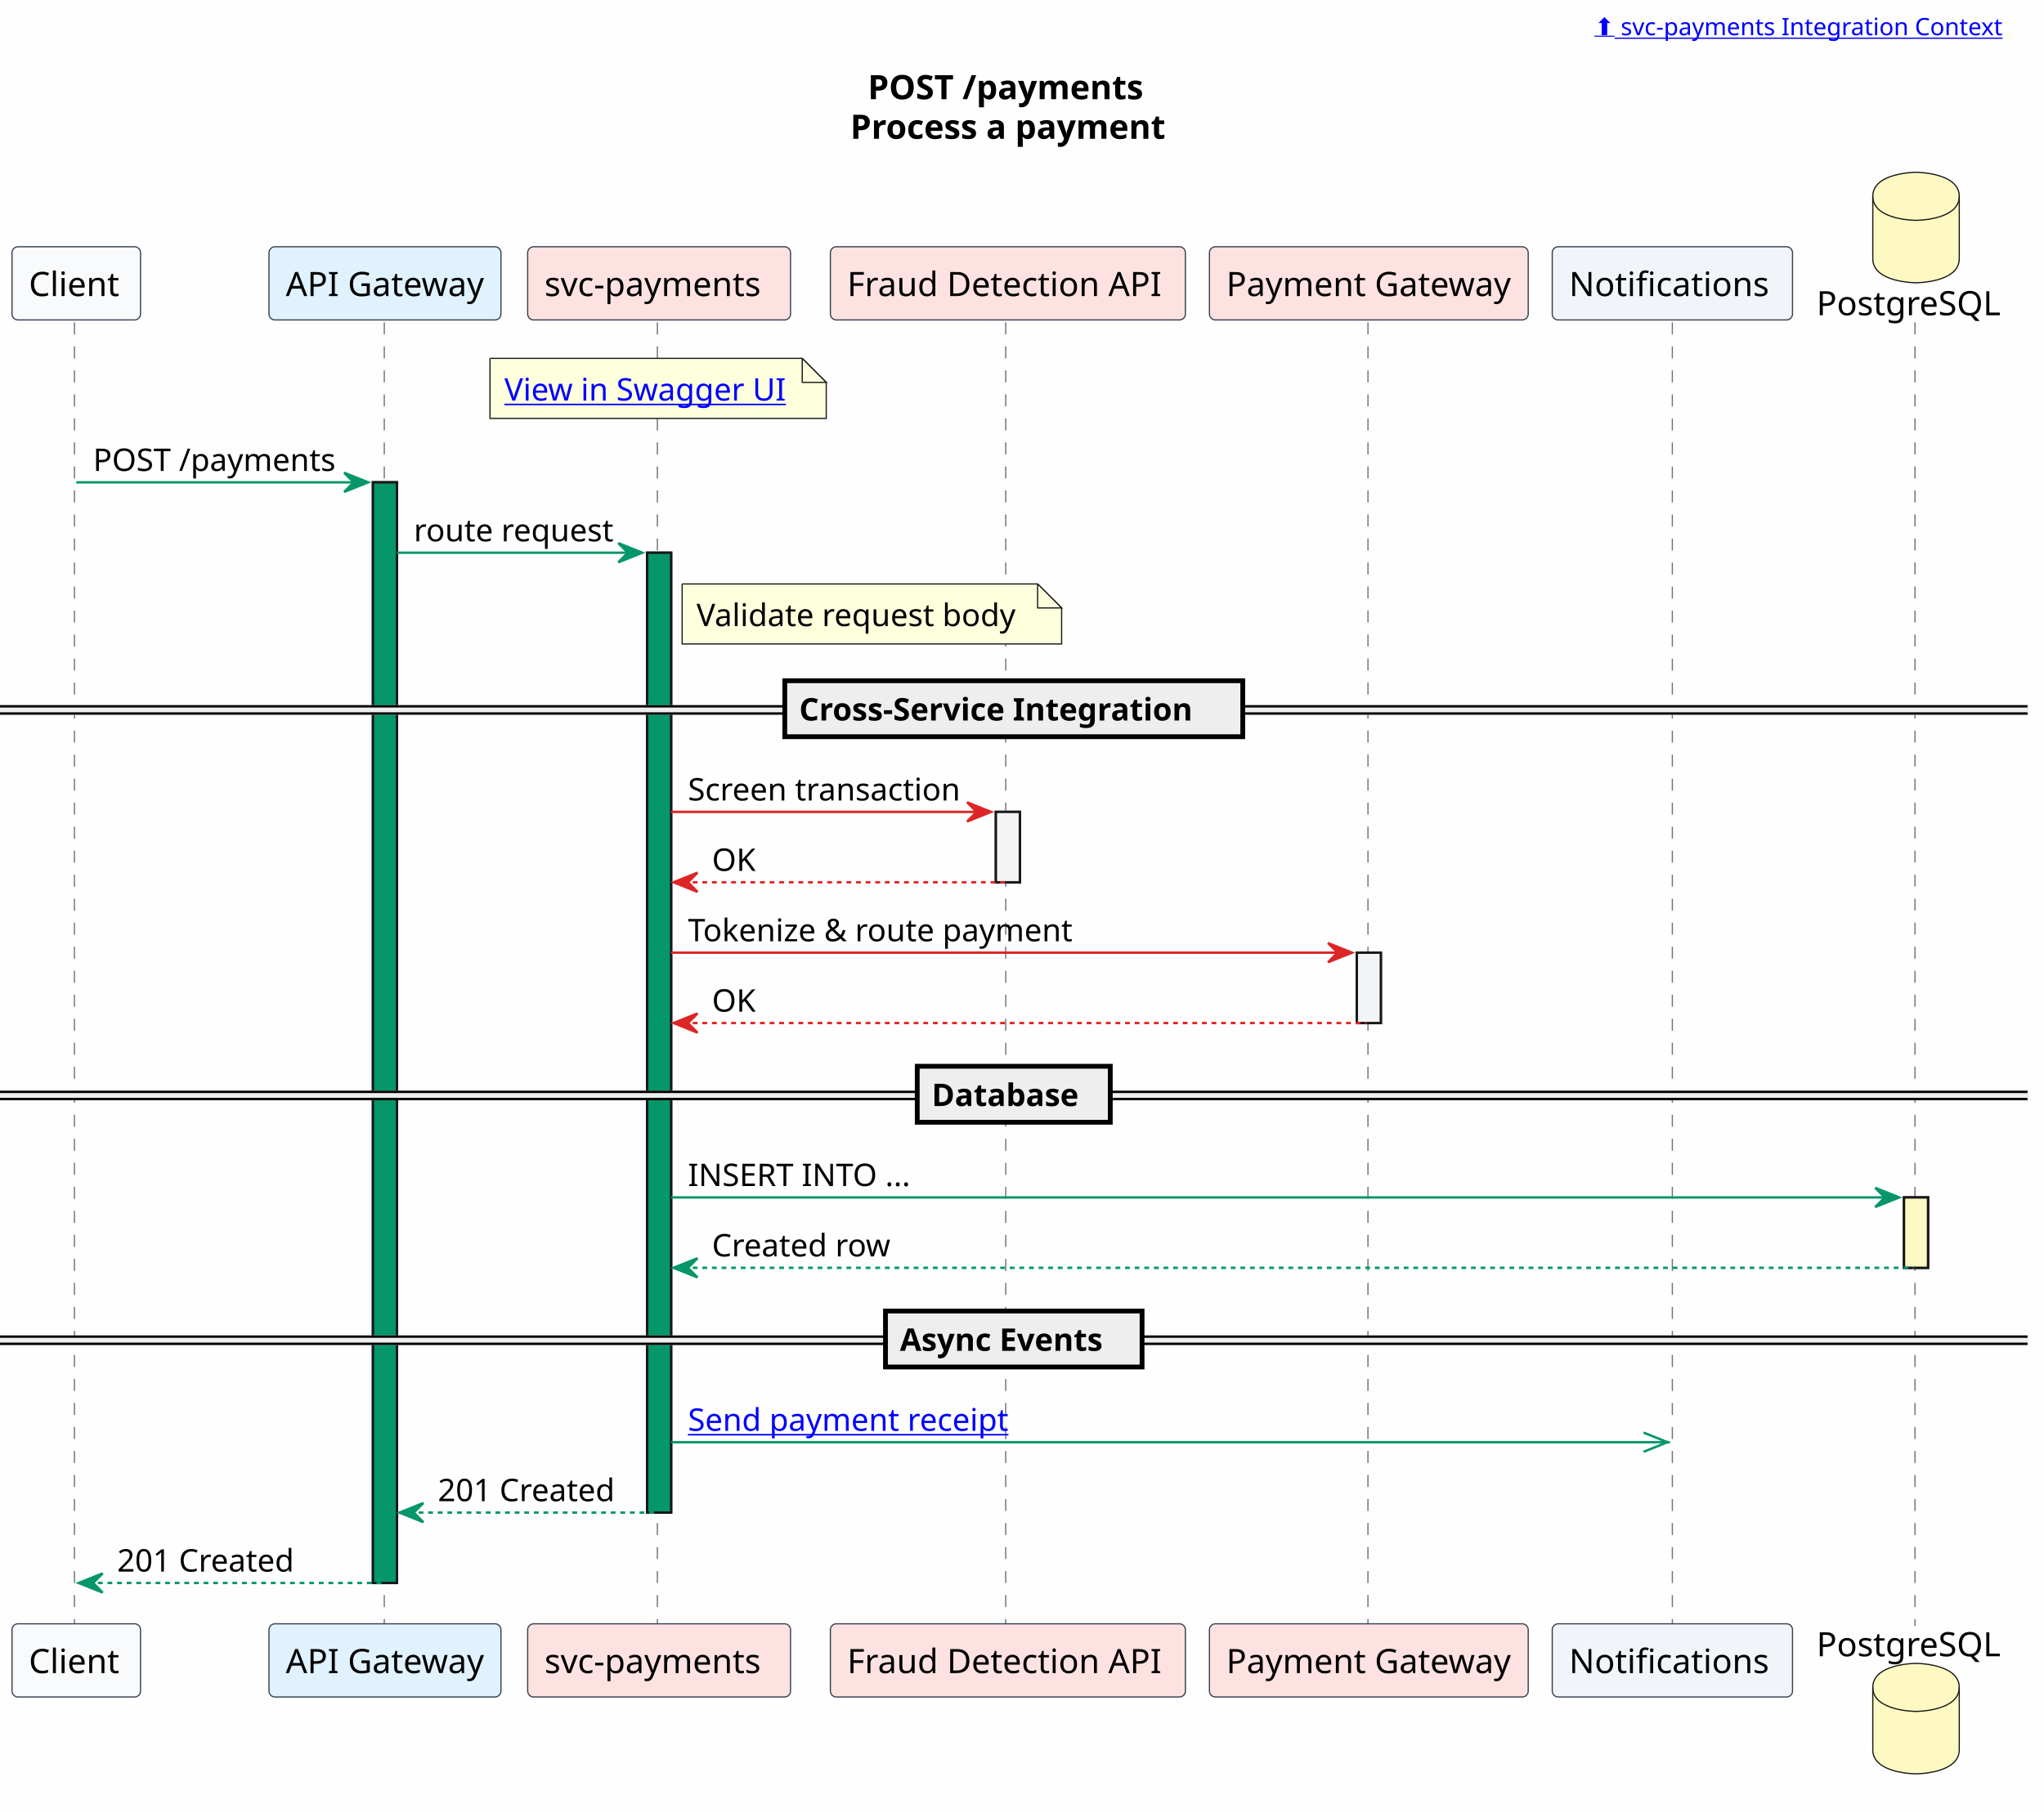
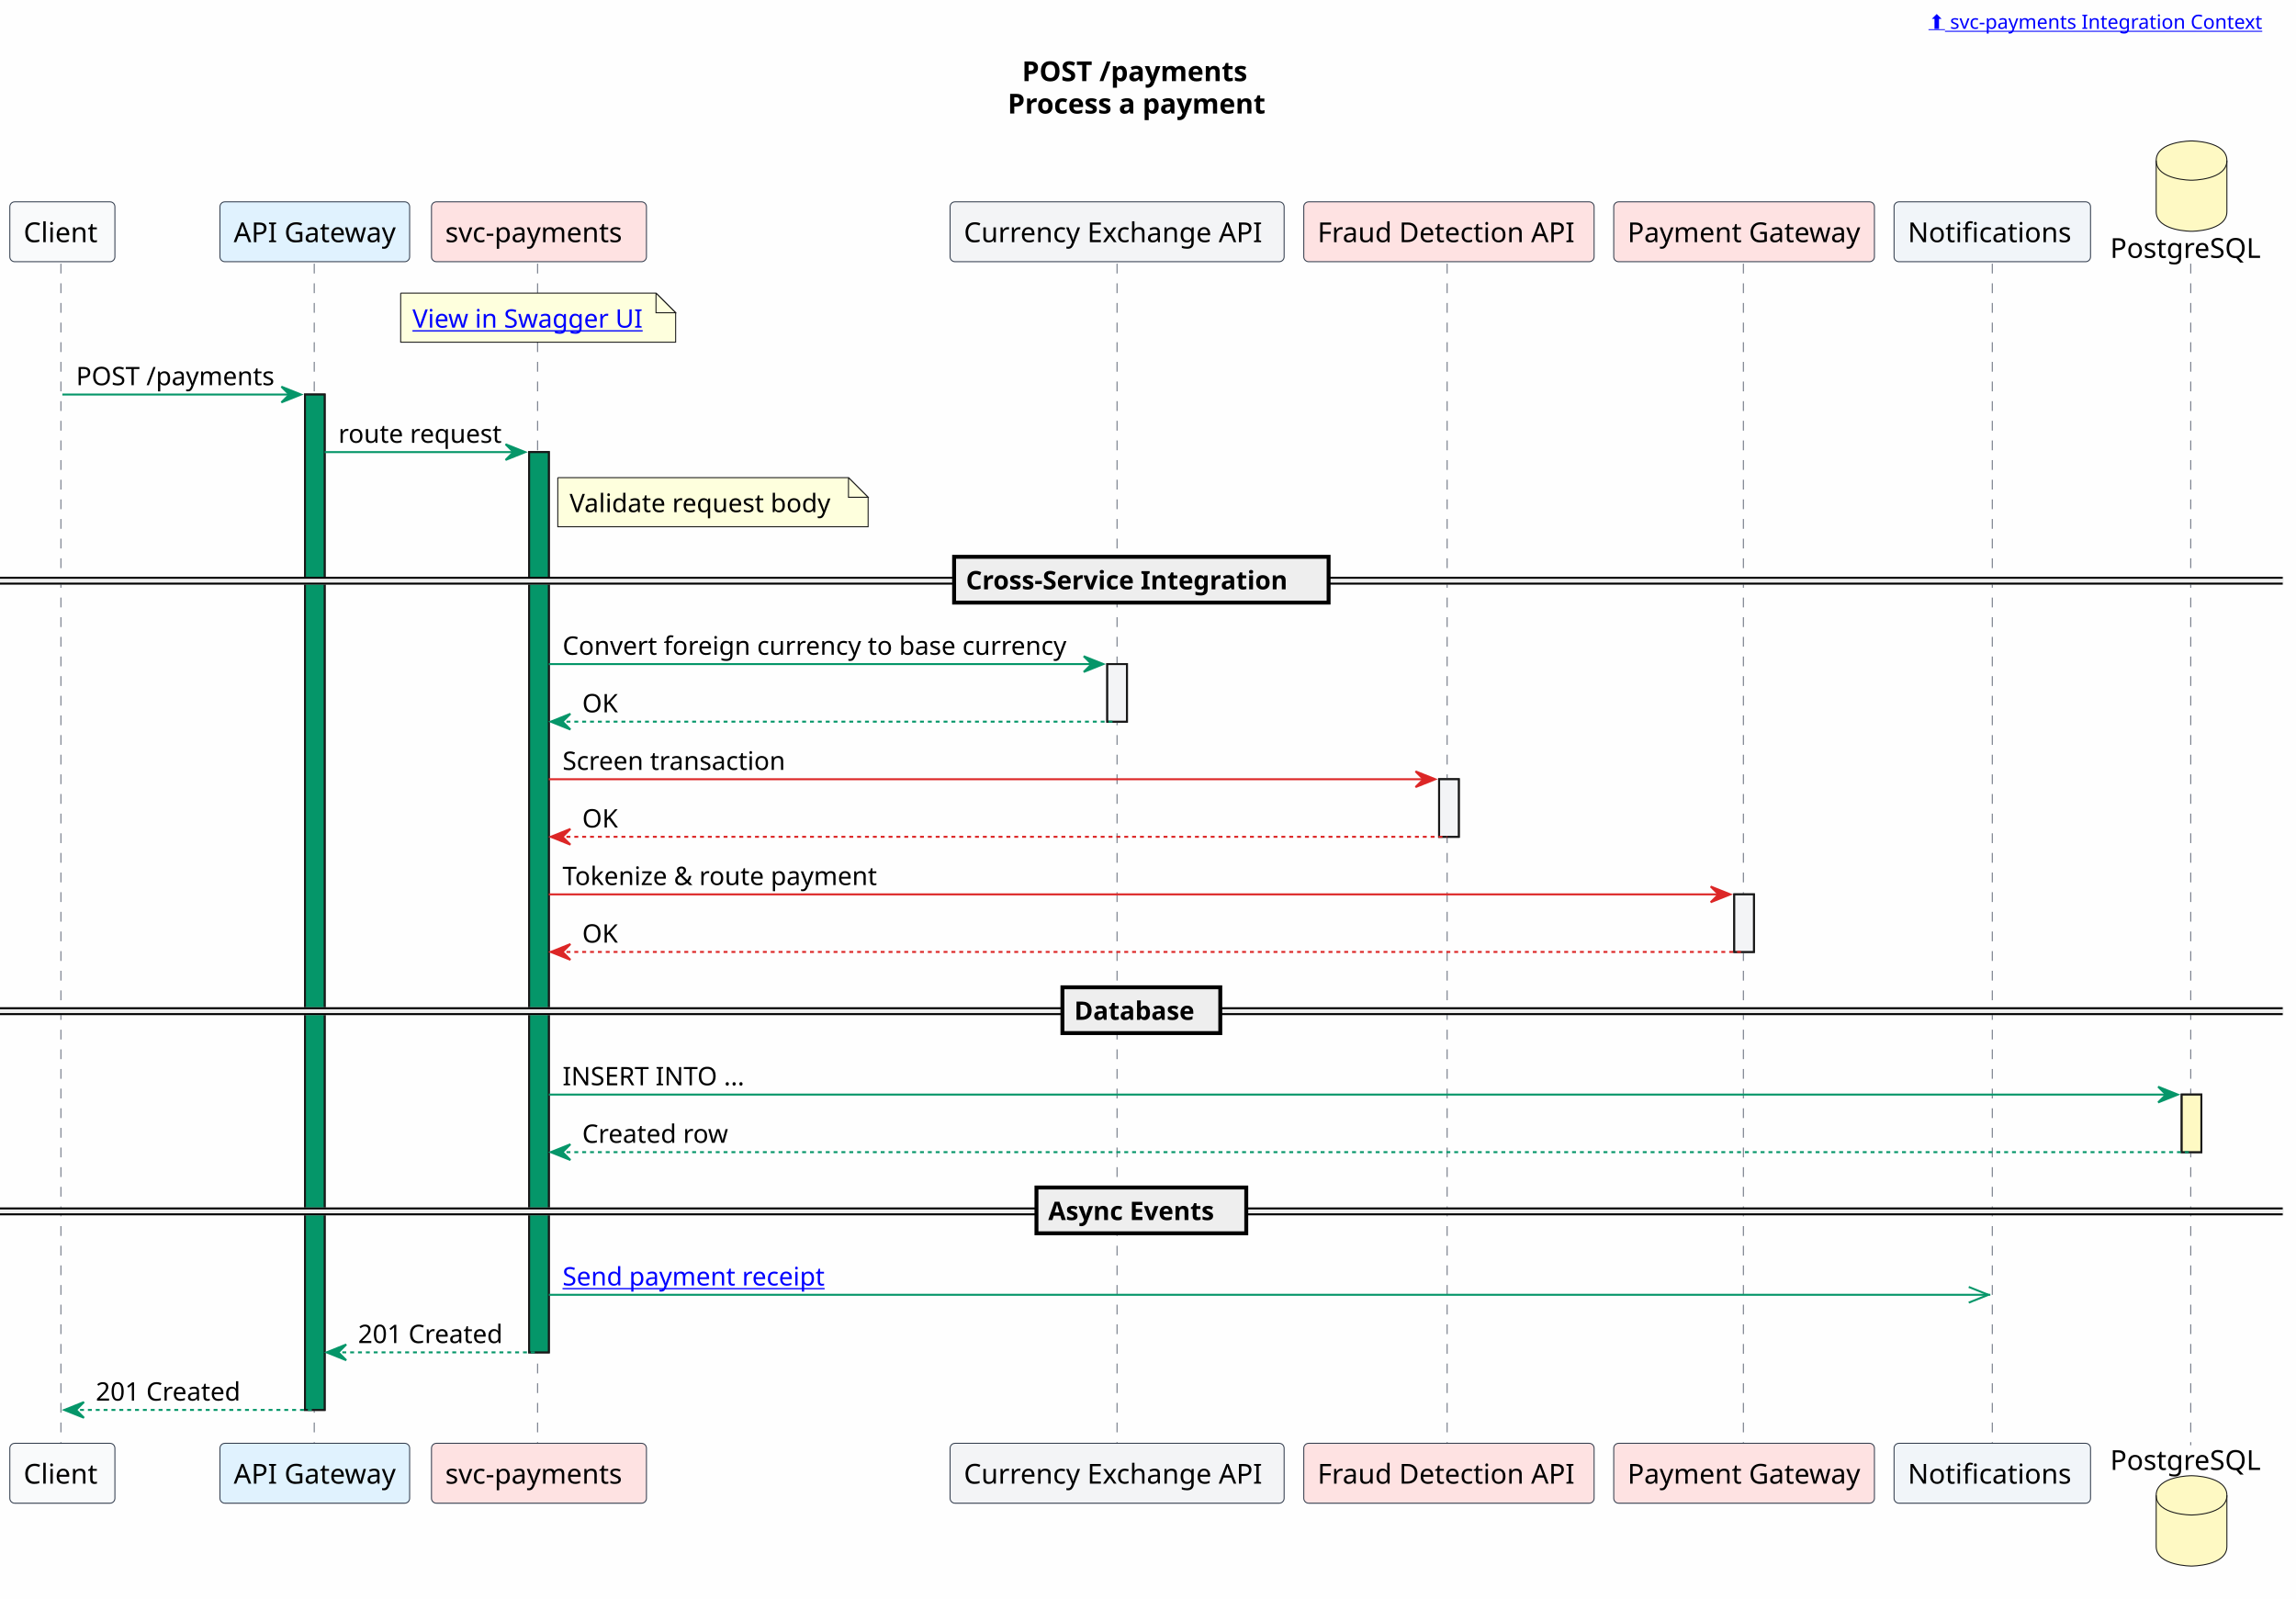
- <svg xmlns="http://www.w3.org/2000/svg" xmlns:xlink="http://www.w3.org/1999/xlink" contentStyleType="text/css" data-diagram-type="SEQUENCE" height="755px" preserveAspectRatio="none" style="width:851px;height:755px;background:#FEFEFE;" version="1.1" viewBox="0 0 851 755" width="851px" zoomAndPan="magnify">
+ <svg xmlns="http://www.w3.org/2000/svg" xmlns:xlink="http://www.w3.org/1999/xlink" contentStyleType="text/css" data-diagram-type="SEQUENCE" height="814px" preserveAspectRatio="none" style="width:1169px;height:814px;background:#FEFEFE;" version="1.1" viewBox="0 0 1169 814" width="1169px" zoomAndPan="magnify">
  <defs />
  <g>
-     <rect fill="#FEFEFE" height="755" style="stroke:none;stroke-width:1;" width="851" x="0" y="0" />
-     <text fill="#000000" font-family="'Segoe UI'" font-size="14" font-weight="bold" lengthAdjust="spacing" textLength="120.531" x="361.306" y="41.312">POST /payments</text>
-     <text fill="#000000" font-family="'Segoe UI'" font-size="14" font-weight="bold" lengthAdjust="spacing" textLength="135.153" x="353.995" y="57.801">Process a payment</text>
-     <g>
-       <rect fill="#059669" height="458.348" style="stroke:#181818;stroke-width:1;" width="10" x="155.279" y="200.863" />
-     </g>
-     <g>
-       <rect fill="#059669" height="399.727" style="stroke:#181818;stroke-width:1;" width="10" x="269.414" y="230.174" />
-     </g>
-     <g>
-       <rect fill="#F3F4F6" height="29.311" style="stroke:#181818;stroke-width:1;" width="10" x="414.627" y="338.106" />
-     </g>
-     <g>
-       <rect fill="#F3F4F6" height="29.311" style="stroke:#181818;stroke-width:1;" width="10" x="564.9" y="396.727" />
-     </g>
-     <g>
-       <rect fill="#FEF9C3" height="29.311" style="stroke:#181818;stroke-width:1;" width="10" x="792.719" y="498.658" />
+     <rect fill="#FEFEFE" height="814" style="stroke:none;stroke-width:1;" width="1169" x="0" y="0" />
+     <text fill="#000000" font-family="'Segoe UI'" font-size="14" font-weight="bold" lengthAdjust="spacing" textLength="120.531" x="520.353" y="41.312">POST /payments</text>
+     <text fill="#000000" font-family="'Segoe UI'" font-size="14" font-weight="bold" lengthAdjust="spacing" textLength="135.153" x="513.042" y="57.801">Process a payment</text>
+     <g>
+       <rect fill="#059669" height="516.969" style="stroke:#181818;stroke-width:1;" width="10" x="155.279" y="200.863" />
+     </g>
+     <g>
+       <rect fill="#059669" height="458.348" style="stroke:#181818;stroke-width:1;" width="10" x="269.414" y="230.174" />
+     </g>
+     <g>
+       <rect fill="#F3F4F6" height="29.311" style="stroke:#181818;stroke-width:1;" width="10" x="563.771" y="338.106" />
+     </g>
+     <g>
+       <rect fill="#F3F4F6" height="29.311" style="stroke:#181818;stroke-width:1;" width="10" x="732.721" y="396.727" />
+     </g>
+     <g>
+       <rect fill="#F3F4F6" height="29.311" style="stroke:#181818;stroke-width:1;" width="10" x="882.994" y="455.348" />
+     </g>
+     <g>
+       <rect fill="#FEF9C3" height="29.311" style="stroke:#181818;stroke-width:1;" width="10" x="1110.812" y="557.279" />
    </g>
    <g class="participant-lifeline" data-entity-uid="part1" data-qualified-name="Client" id="part1-lifeline">
      <g>
-         <rect fill="#000000" fill-opacity="0" height="542.969" width="8" x="27.752" y="134.242" />
-         <line style="stroke:#6B7280;stroke-width:0.5;stroke-dasharray:5,5;" x1="31" x2="31" y1="134.242" y2="677.211" />
+         <rect fill="#000000" fill-opacity="0" height="601.59" width="8" x="27.752" y="134.242" />
+         <line style="stroke:#6B7280;stroke-width:0.5;stroke-dasharray:5,5;" x1="31" x2="31" y1="134.242" y2="735.832" />
      </g>
    </g>
    <g class="participant-lifeline" data-entity-uid="part2" data-qualified-name="GW" id="part2-lifeline">
      <g>
-         <rect fill="#000000" fill-opacity="0" height="542.969" width="8" x="156.279" y="134.242" />
-         <line style="stroke:#6B7280;stroke-width:0.5;stroke-dasharray:5,5;" x1="159.99" x2="159.99" y1="134.242" y2="677.211" />
+         <rect fill="#000000" fill-opacity="0" height="601.59" width="8" x="156.279" y="134.242" />
+         <line style="stroke:#6B7280;stroke-width:0.5;stroke-dasharray:5,5;" x1="159.99" x2="159.99" y1="134.242" y2="735.832" />
      </g>
    </g>
    <g class="participant-lifeline" data-entity-uid="part3" data-qualified-name="Svc" id="part3-lifeline">
      <g>
-         <rect fill="#000000" fill-opacity="0" height="542.969" width="8" x="270.414" y="134.242" />
-         <line style="stroke:#6B7280;stroke-width:0.5;stroke-dasharray:5,5;" x1="273.692" x2="273.692" y1="134.242" y2="677.211" />
-       </g>
-     </g>
-     <g class="participant-lifeline" data-entity-uid="part4" data-qualified-name="FD" id="part4-lifeline">
-       <g>
-         <rect fill="#000000" fill-opacity="0" height="542.969" width="8" x="415.627" y="134.242" />
-         <line style="stroke:#6B7280;stroke-width:0.5;stroke-dasharray:5,5;" x1="418.717" x2="418.717" y1="134.242" y2="677.211" />
-       </g>
-     </g>
-     <g class="participant-lifeline" data-entity-uid="part5" data-qualified-name="PGW" id="part5-lifeline">
-       <g>
-         <rect fill="#000000" fill-opacity="0" height="542.969" width="8" x="565.9" y="134.242" />
-         <line style="stroke:#6B7280;stroke-width:0.5;stroke-dasharray:5,5;" x1="569.537" x2="569.537" y1="134.242" y2="677.211" />
-       </g>
-     </g>
-     <g class="participant-lifeline" data-entity-uid="part6" data-qualified-name="Ntfy" id="part6-lifeline">
-       <g>
-         <rect fill="#000000" fill-opacity="0" height="542.969" width="8" x="692.279" y="134.242" />
-         <line style="stroke:#6B7280;stroke-width:0.5;stroke-dasharray:5,5;" x1="696.264" x2="696.264" y1="134.242" y2="677.211" />
-       </g>
-     </g>
-     <g class="participant-lifeline" data-entity-uid="part7" data-qualified-name="DB" id="part7-lifeline">
-       <g>
-         <rect fill="#000000" fill-opacity="0" height="542.969" width="8" x="793.719" y="134.242" />
-         <line style="stroke:#6B7280;stroke-width:0.5;stroke-dasharray:5,5;" x1="797.294" x2="797.294" y1="134.242" y2="677.211" />
+         <rect fill="#000000" fill-opacity="0" height="601.59" width="8" x="270.414" y="134.242" />
+         <line style="stroke:#6B7280;stroke-width:0.5;stroke-dasharray:5,5;" x1="273.692" x2="273.692" y1="134.242" y2="735.832" />
+       </g>
+     </g>
+     <g class="participant-lifeline" data-entity-uid="part4" data-qualified-name="FX" id="part4-lifeline">
+       <g>
+         <rect fill="#000000" fill-opacity="0" height="601.59" width="8" x="564.771" y="134.242" />
+         <line style="stroke:#6B7280;stroke-width:0.5;stroke-dasharray:5,5;" x1="568.732" x2="568.732" y1="134.242" y2="735.832" />
+       </g>
+     </g>
+     <g class="participant-lifeline" data-entity-uid="part5" data-qualified-name="FD" id="part5-lifeline">
+       <g>
+         <rect fill="#000000" fill-opacity="0" height="601.59" width="8" x="733.721" y="134.242" />
+         <line style="stroke:#6B7280;stroke-width:0.5;stroke-dasharray:5,5;" x1="736.811" x2="736.811" y1="134.242" y2="735.832" />
+       </g>
+     </g>
+     <g class="participant-lifeline" data-entity-uid="part6" data-qualified-name="PGW" id="part6-lifeline">
+       <g>
+         <rect fill="#000000" fill-opacity="0" height="601.59" width="8" x="883.994" y="134.242" />
+         <line style="stroke:#6B7280;stroke-width:0.5;stroke-dasharray:5,5;" x1="887.631" x2="887.631" y1="134.242" y2="735.832" />
+       </g>
+     </g>
+     <g class="participant-lifeline" data-entity-uid="part7" data-qualified-name="Ntfy" id="part7-lifeline">
+       <g>
+         <rect fill="#000000" fill-opacity="0" height="601.59" width="8" x="1010.373" y="134.242" />
+         <line style="stroke:#6B7280;stroke-width:0.5;stroke-dasharray:5,5;" x1="1014.357" x2="1014.357" y1="134.242" y2="735.832" />
+       </g>
+     </g>
+     <g class="participant-lifeline" data-entity-uid="part8" data-qualified-name="DB" id="part8-lifeline">
+       <g>
+         <rect fill="#000000" fill-opacity="0" height="601.59" width="8" x="1111.812" y="134.242" />
+         <line style="stroke:#6B7280;stroke-width:0.5;stroke-dasharray:5,5;" x1="1115.388" x2="1115.388" y1="134.242" y2="735.832" />
      </g>
    </g>
    <g class="participant participant-head" data-entity-uid="part1" data-qualified-name="Client" id="part1-head">
      <a href="/applications/" target="_top" title="/applications/" xlink:actuate="onRequest" xlink:href="/applications/" xlink:show="new" xlink:title="/applications/" xlink:type="simple">
        <rect fill="#F9FAFB" height="30.488" rx="2.5" ry="2.5" style="stroke:#374151;stroke-width:0.5;" width="53.505" x="5" y="102.754" />
        <text fill="#000000" font-family="'Segoe UI'" font-size="14" lengthAdjust="spacing" textLength="39.505" x="12" y="123.289">Client</text>
      </a>
    </g>
    <g class="participant participant-tail" data-entity-uid="part1" data-qualified-name="Client" id="part1-tail">
      <a href="/applications/" target="_top" title="/applications/" xlink:actuate="onRequest" xlink:href="/applications/" xlink:show="new" xlink:title="/applications/" xlink:type="simple">
-         <rect fill="#F9FAFB" height="30.488" rx="2.5" ry="2.5" style="stroke:#374151;stroke-width:0.5;" width="53.505" x="5" y="676.211" />
-         <text fill="#000000" font-family="'Segoe UI'" font-size="14" lengthAdjust="spacing" textLength="39.505" x="12" y="696.746">Client</text>
+         <rect fill="#F9FAFB" height="30.488" rx="2.5" ry="2.5" style="stroke:#374151;stroke-width:0.5;" width="53.505" x="5" y="734.832" />
+         <text fill="#000000" font-family="'Segoe UI'" font-size="14" lengthAdjust="spacing" textLength="39.505" x="12" y="755.367">Client</text>
      </a>
    </g>
    <g class="participant participant-head" data-entity-uid="part2" data-qualified-name="GW" id="part2-head">
      <a href="/actors/#api-gateway" target="_top" title="/actors/#api-gateway" xlink:actuate="onRequest" xlink:href="/actors/#api-gateway" xlink:show="new" xlink:title="/actors/#api-gateway" xlink:type="simple">
        <rect fill="#E0F2FE" height="30.488" rx="2.5" ry="2.5" style="stroke:#374151;stroke-width:0.5;" width="96.578" x="111.99" y="102.754" />
        <text fill="#000000" font-family="'Segoe UI'" font-size="14" lengthAdjust="spacing" textLength="82.578" x="118.99" y="123.289">API Gateway</text>
      </a>
    </g>
    <g class="participant participant-tail" data-entity-uid="part2" data-qualified-name="GW" id="part2-tail">
      <a href="/actors/#api-gateway" target="_top" title="/actors/#api-gateway" xlink:actuate="onRequest" xlink:href="/actors/#api-gateway" xlink:show="new" xlink:title="/actors/#api-gateway" xlink:type="simple">
-         <rect fill="#E0F2FE" height="30.488" rx="2.5" ry="2.5" style="stroke:#374151;stroke-width:0.5;" width="96.578" x="111.99" y="676.211" />
-         <text fill="#000000" font-family="'Segoe UI'" font-size="14" lengthAdjust="spacing" textLength="82.578" x="118.99" y="696.746">API Gateway</text>
+         <rect fill="#E0F2FE" height="30.488" rx="2.5" ry="2.5" style="stroke:#374151;stroke-width:0.5;" width="96.578" x="111.99" y="734.832" />
+         <text fill="#000000" font-family="'Segoe UI'" font-size="14" lengthAdjust="spacing" textLength="82.578" x="118.99" y="755.367">API Gateway</text>
      </a>
    </g>
    <g class="participant participant-head" data-entity-uid="part3" data-qualified-name="Svc" id="part3-head">
      <a href="/microservices/svc-payments/" target="_top" title="/microservices/svc-payments/" xlink:actuate="onRequest" xlink:href="/microservices/svc-payments/" xlink:show="new" xlink:title="/microservices/svc-payments/" xlink:type="simple">
        <rect fill="#FEE2E2" height="30.488" rx="2.5" ry="2.5" style="stroke:#374151;stroke-width:0.5;" width="109.443" x="219.692" y="102.754" />
        <text fill="#000000" font-family="'Segoe UI'" font-size="14" lengthAdjust="spacing" textLength="95.443" x="226.692" y="123.289">svc-payments</text>
      </a>
    </g>
    <g class="participant participant-tail" data-entity-uid="part3" data-qualified-name="Svc" id="part3-tail">
      <a href="/microservices/svc-payments/" target="_top" title="/microservices/svc-payments/" xlink:actuate="onRequest" xlink:href="/microservices/svc-payments/" xlink:show="new" xlink:title="/microservices/svc-payments/" xlink:type="simple">
-         <rect fill="#FEE2E2" height="30.488" rx="2.5" ry="2.5" style="stroke:#374151;stroke-width:0.5;" width="109.443" x="219.692" y="676.211" />
-         <text fill="#000000" font-family="'Segoe UI'" font-size="14" lengthAdjust="spacing" textLength="95.443" x="226.692" y="696.746">svc-payments</text>
-       </a>
-     </g>
-     <g class="participant participant-head" data-entity-uid="part4" data-qualified-name="FD" id="part4-head">
+         <rect fill="#FEE2E2" height="30.488" rx="2.5" ry="2.5" style="stroke:#374151;stroke-width:0.5;" width="109.443" x="219.692" y="734.832" />
+         <text fill="#000000" font-family="'Segoe UI'" font-size="14" lengthAdjust="spacing" textLength="95.443" x="226.692" y="755.367">svc-payments</text>
+       </a>
+     </g>
+     <g class="participant participant-head" data-entity-uid="part4" data-qualified-name="FX" id="part4-head">
+       <a href="/actors/#currency-exchange-api" target="_top" title="/actors/#currency-exchange-api" xlink:actuate="onRequest" xlink:href="/actors/#currency-exchange-api" xlink:show="new" xlink:title="/actors/#currency-exchange-api" xlink:type="simple">
+         <rect fill="#F3F4F6" height="30.488" rx="2.5" ry="2.5" style="stroke:#374151;stroke-width:0.5;" width="170.078" x="483.732" y="102.754" />
+         <text fill="#000000" font-family="'Segoe UI'" font-size="14" lengthAdjust="spacing" textLength="156.078" x="490.732" y="123.289">Currency Exchange API</text>
+       </a>
+     </g>
+     <g class="participant participant-tail" data-entity-uid="part4" data-qualified-name="FX" id="part4-tail">
+       <a href="/actors/#currency-exchange-api" target="_top" title="/actors/#currency-exchange-api" xlink:actuate="onRequest" xlink:href="/actors/#currency-exchange-api" xlink:show="new" xlink:title="/actors/#currency-exchange-api" xlink:type="simple">
+         <rect fill="#F3F4F6" height="30.488" rx="2.5" ry="2.5" style="stroke:#374151;stroke-width:0.5;" width="170.078" x="483.732" y="734.832" />
+         <text fill="#000000" font-family="'Segoe UI'" font-size="14" lengthAdjust="spacing" textLength="156.078" x="490.732" y="755.367">Currency Exchange API</text>
+       </a>
+     </g>
+     <g class="participant participant-head" data-entity-uid="part5" data-qualified-name="FD" id="part5-head">
      <a href="/actors/#fraud-detection-api" target="_top" title="/actors/#fraud-detection-api" xlink:actuate="onRequest" xlink:href="/actors/#fraud-detection-api" xlink:show="new" xlink:title="/actors/#fraud-detection-api" xlink:type="simple">
-         <rect fill="#FEE2E2" height="30.488" rx="2.5" ry="2.5" style="stroke:#374151;stroke-width:0.5;" width="147.82" x="345.717" y="102.754" />
-         <text fill="#000000" font-family="'Segoe UI'" font-size="14" lengthAdjust="spacing" textLength="133.82" x="352.717" y="123.289">Fraud Detection API</text>
-       </a>
-     </g>
-     <g class="participant participant-tail" data-entity-uid="part4" data-qualified-name="FD" id="part4-tail">
+         <rect fill="#FEE2E2" height="30.488" rx="2.5" ry="2.5" style="stroke:#374151;stroke-width:0.5;" width="147.82" x="663.811" y="102.754" />
+         <text fill="#000000" font-family="'Segoe UI'" font-size="14" lengthAdjust="spacing" textLength="133.82" x="670.811" y="123.289">Fraud Detection API</text>
+       </a>
+     </g>
+     <g class="participant participant-tail" data-entity-uid="part5" data-qualified-name="FD" id="part5-tail">
      <a href="/actors/#fraud-detection-api" target="_top" title="/actors/#fraud-detection-api" xlink:actuate="onRequest" xlink:href="/actors/#fraud-detection-api" xlink:show="new" xlink:title="/actors/#fraud-detection-api" xlink:type="simple">
-         <rect fill="#FEE2E2" height="30.488" rx="2.5" ry="2.5" style="stroke:#374151;stroke-width:0.5;" width="147.82" x="345.717" y="676.211" />
-         <text fill="#000000" font-family="'Segoe UI'" font-size="14" lengthAdjust="spacing" textLength="133.82" x="352.717" y="696.746">Fraud Detection API</text>
-       </a>
-     </g>
-     <g class="participant participant-head" data-entity-uid="part5" data-qualified-name="PGW" id="part5-head">
+         <rect fill="#FEE2E2" height="30.488" rx="2.5" ry="2.5" style="stroke:#374151;stroke-width:0.5;" width="147.82" x="663.811" y="734.832" />
+         <text fill="#000000" font-family="'Segoe UI'" font-size="14" lengthAdjust="spacing" textLength="133.82" x="670.811" y="755.367">Fraud Detection API</text>
+       </a>
+     </g>
+     <g class="participant participant-head" data-entity-uid="part6" data-qualified-name="PGW" id="part6-head">
      <a href="/actors/#payment-gateway" target="_top" title="/actors/#payment-gateway" xlink:actuate="onRequest" xlink:href="/actors/#payment-gateway" xlink:show="new" xlink:title="/actors/#payment-gateway" xlink:type="simple">
-         <rect fill="#FEE2E2" height="30.488" rx="2.5" ry="2.5" style="stroke:#374151;stroke-width:0.5;" width="132.727" x="503.537" y="102.754" />
-         <text fill="#000000" font-family="'Segoe UI'" font-size="14" lengthAdjust="spacing" textLength="118.727" x="510.537" y="123.289">Payment Gateway</text>
-       </a>
-     </g>
-     <g class="participant participant-tail" data-entity-uid="part5" data-qualified-name="PGW" id="part5-tail">
+         <rect fill="#FEE2E2" height="30.488" rx="2.5" ry="2.5" style="stroke:#374151;stroke-width:0.5;" width="132.727" x="821.631" y="102.754" />
+         <text fill="#000000" font-family="'Segoe UI'" font-size="14" lengthAdjust="spacing" textLength="118.727" x="828.631" y="123.289">Payment Gateway</text>
+       </a>
+     </g>
+     <g class="participant participant-tail" data-entity-uid="part6" data-qualified-name="PGW" id="part6-tail">
      <a href="/actors/#payment-gateway" target="_top" title="/actors/#payment-gateway" xlink:actuate="onRequest" xlink:href="/actors/#payment-gateway" xlink:show="new" xlink:title="/actors/#payment-gateway" xlink:type="simple">
-         <rect fill="#FEE2E2" height="30.488" rx="2.5" ry="2.5" style="stroke:#374151;stroke-width:0.5;" width="132.727" x="503.537" y="676.211" />
-         <text fill="#000000" font-family="'Segoe UI'" font-size="14" lengthAdjust="spacing" textLength="118.727" x="510.537" y="696.746">Payment Gateway</text>
-       </a>
-     </g>
-     <g class="participant participant-head" data-entity-uid="part6" data-qualified-name="Ntfy" id="part6-head">
+         <rect fill="#FEE2E2" height="30.488" rx="2.5" ry="2.5" style="stroke:#374151;stroke-width:0.5;" width="132.727" x="821.631" y="734.832" />
+         <text fill="#000000" font-family="'Segoe UI'" font-size="14" lengthAdjust="spacing" textLength="118.727" x="828.631" y="755.367">Payment Gateway</text>
+       </a>
+     </g>
+     <g class="participant participant-head" data-entity-uid="part7" data-qualified-name="Ntfy" id="part7-head">
      <a href="/microservices/svc-notifications/" target="_top" title="/microservices/svc-notifications/" xlink:actuate="onRequest" xlink:href="/microservices/svc-notifications/" xlink:show="new" xlink:title="/microservices/svc-notifications/" xlink:type="simple">
-         <rect fill="#F1F5F9" height="30.488" rx="2.5" ry="2.5" style="stroke:#374151;stroke-width:0.5;" width="100.03" x="646.264" y="102.754" />
-         <text fill="#000000" font-family="'Segoe UI'" font-size="14" lengthAdjust="spacing" textLength="86.03" x="653.264" y="123.289">Notifications</text>
-       </a>
-     </g>
-     <g class="participant participant-tail" data-entity-uid="part6" data-qualified-name="Ntfy" id="part6-tail">
+         <rect fill="#F1F5F9" height="30.488" rx="2.5" ry="2.5" style="stroke:#374151;stroke-width:0.5;" width="100.03" x="964.357" y="102.754" />
+         <text fill="#000000" font-family="'Segoe UI'" font-size="14" lengthAdjust="spacing" textLength="86.03" x="971.357" y="123.289">Notifications</text>
+       </a>
+     </g>
+     <g class="participant participant-tail" data-entity-uid="part7" data-qualified-name="Ntfy" id="part7-tail">
      <a href="/microservices/svc-notifications/" target="_top" title="/microservices/svc-notifications/" xlink:actuate="onRequest" xlink:href="/microservices/svc-notifications/" xlink:show="new" xlink:title="/microservices/svc-notifications/" xlink:type="simple">
-         <rect fill="#F1F5F9" height="30.488" rx="2.5" ry="2.5" style="stroke:#374151;stroke-width:0.5;" width="100.03" x="646.264" y="676.211" />
-         <text fill="#000000" font-family="'Segoe UI'" font-size="14" lengthAdjust="spacing" textLength="86.03" x="653.264" y="696.746">Notifications</text>
-       </a>
-     </g>
-     <g class="participant participant-head" data-entity-uid="part7" data-qualified-name="DB" id="part7-head">
+         <rect fill="#F1F5F9" height="30.488" rx="2.5" ry="2.5" style="stroke:#374151;stroke-width:0.5;" width="100.03" x="964.357" y="734.832" />
+         <text fill="#000000" font-family="'Segoe UI'" font-size="14" lengthAdjust="spacing" textLength="86.03" x="971.357" y="755.367">Notifications</text>
+       </a>
+     </g>
+     <g class="participant participant-head" data-entity-uid="part8" data-qualified-name="DB" id="part8-head">
      <a href="/microservices/svc-payments/#data-store" target="_top" title="/microservices/svc-payments/#data-store" xlink:actuate="onRequest" xlink:href="/microservices/svc-payments/#data-store" xlink:show="new" xlink:title="/microservices/svc-payments/#data-store" xlink:type="simple">
-         <text fill="#000000" font-family="'Segoe UI'" font-size="14" lengthAdjust="spacing" textLength="76.85" x="756.294" y="131.289">PostgreSQL</text>
-         <path d="M779.719,81.754 C779.719,71.754 797.719,71.754 797.719,71.754 C797.719,71.754 815.719,71.754 815.719,81.754 L815.719,107.754 C815.719,117.754 797.719,117.754 797.719,117.754 C797.719,117.754 779.719,117.754 779.719,107.754 L779.719,81.754" fill="#FEF9C3" style="stroke:#181818;stroke-width:0.5;" />
-         <path d="M779.719,81.754 C779.719,91.754 797.719,91.754 797.719,91.754 C797.719,91.754 815.719,91.754 815.719,81.754" fill="none" style="stroke:#181818;stroke-width:0.5;" />
-       </a>
-     </g>
-     <g class="participant participant-tail" data-entity-uid="part7" data-qualified-name="DB" id="part7-tail">
+         <text fill="#000000" font-family="'Segoe UI'" font-size="14" lengthAdjust="spacing" textLength="76.85" x="1074.388" y="131.289">PostgreSQL</text>
+         <path d="M1097.812,81.754 C1097.812,71.754 1115.812,71.754 1115.812,71.754 C1115.812,71.754 1133.812,71.754 1133.812,81.754 L1133.812,107.754 C1133.812,117.754 1115.812,117.754 1115.812,117.754 C1115.812,117.754 1097.812,117.754 1097.812,107.754 L1097.812,81.754" fill="#FEF9C3" style="stroke:#181818;stroke-width:0.5;" />
+         <path d="M1097.812,81.754 C1097.812,91.754 1115.812,91.754 1115.812,91.754 C1115.812,91.754 1133.812,91.754 1133.812,81.754" fill="none" style="stroke:#181818;stroke-width:0.5;" />
+       </a>
+     </g>
+     <g class="participant participant-tail" data-entity-uid="part8" data-qualified-name="DB" id="part8-tail">
      <a href="/microservices/svc-payments/#data-store" target="_top" title="/microservices/svc-payments/#data-store" xlink:actuate="onRequest" xlink:href="/microservices/svc-payments/#data-store" xlink:show="new" xlink:title="/microservices/svc-payments/#data-store" xlink:type="simple">
-         <text fill="#000000" font-family="'Segoe UI'" font-size="14" lengthAdjust="spacing" textLength="76.85" x="756.294" y="689.746">PostgreSQL</text>
-         <path d="M779.719,702.699 C779.719,692.699 797.719,692.699 797.719,692.699 C797.719,692.699 815.719,692.699 815.719,702.699 L815.719,728.699 C815.719,738.699 797.719,738.699 797.719,738.699 C797.719,738.699 779.719,738.699 779.719,728.699 L779.719,702.699" fill="#FEF9C3" style="stroke:#181818;stroke-width:0.5;" />
-         <path d="M779.719,702.699 C779.719,712.699 797.719,712.699 797.719,712.699 C797.719,712.699 815.719,712.699 815.719,702.699" fill="none" style="stroke:#181818;stroke-width:0.5;" />
-       </a>
-     </g>
-     <g>
-       <rect fill="#059669" height="458.348" style="stroke:#181818;stroke-width:1;" width="10" x="155.279" y="200.863" />
-     </g>
-     <g>
-       <rect fill="#059669" height="399.727" style="stroke:#181818;stroke-width:1;" width="10" x="269.414" y="230.174" />
-     </g>
-     <g>
-       <rect fill="#F3F4F6" height="29.311" style="stroke:#181818;stroke-width:1;" width="10" x="414.627" y="338.106" />
-     </g>
-     <g>
-       <rect fill="#F3F4F6" height="29.311" style="stroke:#181818;stroke-width:1;" width="10" x="564.9" y="396.727" />
-     </g>
-     <g>
-       <rect fill="#FEF9C3" height="29.311" style="stroke:#181818;stroke-width:1;" width="10" x="792.719" y="498.658" />
+         <text fill="#000000" font-family="'Segoe UI'" font-size="14" lengthAdjust="spacing" textLength="76.85" x="1074.388" y="748.367">PostgreSQL</text>
+         <path d="M1097.812,761.32 C1097.812,751.32 1115.812,751.32 1115.812,751.32 C1115.812,751.32 1133.812,751.32 1133.812,761.32 L1133.812,787.32 C1133.812,797.32 1115.812,797.32 1115.812,797.32 C1115.812,797.32 1097.812,797.32 1097.812,787.32 L1097.812,761.32" fill="#FEF9C3" style="stroke:#181818;stroke-width:0.5;" />
+         <path d="M1097.812,761.32 C1097.812,771.32 1115.812,771.32 1115.812,771.32 C1115.812,771.32 1133.812,771.32 1133.812,761.32" fill="none" style="stroke:#181818;stroke-width:0.5;" />
+       </a>
+     </g>
+     <g>
+       <rect fill="#059669" height="516.969" style="stroke:#181818;stroke-width:1;" width="10" x="155.279" y="200.863" />
+     </g>
+     <g>
+       <rect fill="#059669" height="458.348" style="stroke:#181818;stroke-width:1;" width="10" x="269.414" y="230.174" />
+     </g>
+     <g>
+       <rect fill="#F3F4F6" height="29.311" style="stroke:#181818;stroke-width:1;" width="10" x="563.771" y="338.106" />
+     </g>
+     <g>
+       <rect fill="#F3F4F6" height="29.311" style="stroke:#181818;stroke-width:1;" width="10" x="732.721" y="396.727" />
+     </g>
+     <g>
+       <rect fill="#F3F4F6" height="29.311" style="stroke:#181818;stroke-width:1;" width="10" x="882.994" y="455.348" />
+     </g>
+     <g>
+       <rect fill="#FEF9C3" height="29.311" style="stroke:#181818;stroke-width:1;" width="10" x="1110.812" y="557.279" />
    </g>
    <path d="M204,149.242 L204,174.242 L344,174.242 L344,159.242 L334,149.242 L204,149.242" fill="#FEFFDD" style="stroke:#181818;stroke-width:0.5;" />
    <path d="M334,149.242 L334,159.242 L344,159.242 L334,149.242" fill="#FEFFDD" style="stroke:#181818;stroke-width:0.5;" />
    <a href="/services/api/svc-payments.html#/Payments/processPayment" target="_top" title="/services/api/svc-payments.html#/Payments/processPayment" xlink:actuate="onRequest" xlink:href="/services/api/svc-payments.html#/Payments/processPayment" xlink:show="new" xlink:title="/services/api/svc-payments.html#/Payments/processPayment" xlink:type="simple">
      <text fill="#0000FF" font-family="'Segoe UI'" font-size="13" lengthAdjust="spacing" text-decoration="underline" textLength="119.406" x="210" y="166.81">View in Swagger UI</text>
    </a>
    <g class="message" data-entity-1="part1" data-entity-2="part2" id="msg1">
      <polygon fill="#059669" points="143.279,196.863,153.279,200.863,143.279,204.863,147.279,200.863" style="stroke:#059669;stroke-width:1;" />
      <line style="stroke:#059669;stroke-width:1;" x1="31.752" x2="149.279" y1="200.863" y2="200.863" />
      <text fill="#000000" font-family="'Segoe UI'" font-size="13" lengthAdjust="spacing" textLength="104.527" x="38.752" y="196.121">POST /payments</text>
    </g>
    <g class="message" data-entity-1="part2" data-entity-2="part3" id="msg2">
      <polygon fill="#059669" points="257.414,226.174,267.414,230.174,257.414,234.174,261.414,230.174" style="stroke:#059669;stroke-width:1;" />
      <line style="stroke:#059669;stroke-width:1;" x1="165.279" x2="263.414" y1="230.174" y2="230.174" />
      <text fill="#000000" font-family="'Segoe UI'" font-size="13" lengthAdjust="spacing" textLength="85.135" x="172.279" y="225.432">route request</text>
    </g>
    <path d="M284,243.174 L284,268.174 L442,268.174 L442,253.174 L432,243.174 L284,243.174" fill="#FEFFDD" style="stroke:#181818;stroke-width:0.5;" />
    <path d="M432,243.174 L432,253.174 L442,253.174 L432,243.174" fill="#FEFFDD" style="stroke:#181818;stroke-width:0.5;" />
    <text fill="#000000" font-family="'Segoe UI'" font-size="13" lengthAdjust="spacing" textLength="137.573" x="290" y="260.742">Validate request body</text>
-     <rect fill="#EEEEEE" height="3" style="stroke:#EEEEEE;stroke-width:1;" width="844.144" x="0" y="294.14" />
-     <line style="stroke:#000000;stroke-width:1;" x1="0" x2="844.144" y1="294.14" y2="294.14" />
-     <line style="stroke:#000000;stroke-width:1;" x1="0" x2="844.144" y1="297.14" y2="297.14" />
-     <rect fill="#EEEEEE" height="23.311" style="stroke:#000000;stroke-width:2;" width="190.674" x="326.735" y="283.484" />
-     <text fill="#000000" font-family="'Segoe UI'" font-size="13" font-weight="bold" lengthAdjust="spacing" textLength="172.39" x="332.735" y="300.053">Cross-Service Integration</text>
+     <rect fill="#EEEEEE" height="3" style="stroke:#EEEEEE;stroke-width:1;" width="1162.237" x="0" y="294.14" />
+     <line style="stroke:#000000;stroke-width:1;" x1="0" x2="1162.237" y1="294.14" y2="294.14" />
+     <line style="stroke:#000000;stroke-width:1;" x1="0" x2="1162.237" y1="297.14" y2="297.14" />
+     <rect fill="#EEEEEE" height="23.311" style="stroke:#000000;stroke-width:2;" width="190.674" x="485.781" y="283.484" />
+     <text fill="#000000" font-family="'Segoe UI'" font-size="13" font-weight="bold" lengthAdjust="spacing" textLength="172.39" x="491.781" y="300.053">Cross-Service Integration</text>
    <g class="message" data-entity-1="part3" data-entity-2="part4" id="msg3">
-       <polygon fill="#DC2626" points="402.627,334.106,412.627,338.106,402.627,342.106,406.627,338.106" style="stroke:#DC2626;stroke-width:1;" />
-       <line style="stroke:#DC2626;stroke-width:1;" x1="279.414" x2="408.627" y1="338.106" y2="338.106" />
-       <text fill="#000000" font-family="'Segoe UI'" font-size="13" lengthAdjust="spacing" textLength="116.213" x="286.414" y="333.363">Screen transaction</text>
+       <polygon fill="#059669" points="551.771,334.106,561.771,338.106,551.771,342.106,555.771,338.106" style="stroke:#059669;stroke-width:1;" />
+       <line style="stroke:#059669;stroke-width:1;" x1="279.414" x2="557.771" y1="338.106" y2="338.106" />
+       <text fill="#000000" font-family="'Segoe UI'" font-size="13" lengthAdjust="spacing" textLength="265.357" x="286.414" y="333.363">Convert foreign currency to base currency</text>
    </g>
    <g class="message" data-entity-1="part4" data-entity-2="part3" id="msg4">
-       <polygon fill="#DC2626" points="290.414,363.416,280.414,367.416,290.414,371.416,286.414,367.416" style="stroke:#DC2626;stroke-width:1;" />
-       <line style="stroke:#DC2626;stroke-width:1;stroke-dasharray:2,2;" x1="284.414" x2="418.627" y1="367.416" y2="367.416" />
+       <polygon fill="#059669" points="290.414,363.416,280.414,367.416,290.414,371.416,286.414,367.416" style="stroke:#059669;stroke-width:1;" />
+       <line style="stroke:#059669;stroke-width:1;stroke-dasharray:2,2;" x1="284.414" x2="567.771" y1="367.416" y2="367.416" />
      <text fill="#000000" font-family="'Segoe UI'" font-size="13" lengthAdjust="spacing" textLength="18.586" x="296.414" y="362.674">OK</text>
    </g>
    <g class="message" data-entity-1="part3" data-entity-2="part5" id="msg5">
-       <polygon fill="#DC2626" points="552.9,392.727,562.9,396.727,552.9,400.727,556.9,396.727" style="stroke:#DC2626;stroke-width:1;" />
-       <line style="stroke:#DC2626;stroke-width:1;" x1="279.414" x2="558.9" y1="396.727" y2="396.727" />
-       <text fill="#000000" font-family="'Segoe UI'" font-size="13" lengthAdjust="spacing" textLength="166.912" x="286.414" y="391.984">Tokenize &amp; route payment</text>
+       <polygon fill="#DC2626" points="720.721,392.727,730.721,396.727,720.721,400.727,724.721,396.727" style="stroke:#DC2626;stroke-width:1;" />
+       <line style="stroke:#DC2626;stroke-width:1;" x1="279.414" x2="726.721" y1="396.727" y2="396.727" />
+       <text fill="#000000" font-family="'Segoe UI'" font-size="13" lengthAdjust="spacing" textLength="116.213" x="286.414" y="391.984">Screen transaction</text>
    </g>
    <g class="message" data-entity-1="part5" data-entity-2="part3" id="msg6">
      <polygon fill="#DC2626" points="290.414,422.037,280.414,426.037,290.414,430.037,286.414,426.037" style="stroke:#DC2626;stroke-width:1;" />
-       <line style="stroke:#DC2626;stroke-width:1;stroke-dasharray:2,2;" x1="284.414" x2="568.9" y1="426.037" y2="426.037" />
+       <line style="stroke:#DC2626;stroke-width:1;stroke-dasharray:2,2;" x1="284.414" x2="736.721" y1="426.037" y2="426.037" />
      <text fill="#000000" font-family="'Segoe UI'" font-size="13" lengthAdjust="spacing" textLength="18.586" x="296.414" y="421.295">OK</text>
    </g>
-     <rect fill="#EEEEEE" height="3" style="stroke:#EEEEEE;stroke-width:1;" width="844.144" x="0" y="454.692" />
-     <line style="stroke:#000000;stroke-width:1;" x1="0" x2="844.144" y1="454.692" y2="454.692" />
-     <line style="stroke:#000000;stroke-width:1;" x1="0" x2="844.144" y1="457.692" y2="457.692" />
-     <rect fill="#EEEEEE" height="23.311" style="stroke:#000000;stroke-width:2;" width="80.371" x="381.886" y="444.037" />
-     <text fill="#000000" font-family="'Segoe UI'" font-size="13" font-weight="bold" lengthAdjust="spacing" textLength="62.086" x="387.886" y="460.606">Database</text>
-     <g class="message" data-entity-1="part3" data-entity-2="part7" id="msg7">
-       <polygon fill="#059669" points="780.719,494.658,790.719,498.658,780.719,502.658,784.719,498.658" style="stroke:#059669;stroke-width:1;" />
-       <line style="stroke:#059669;stroke-width:1;" x1="279.414" x2="786.719" y1="498.658" y2="498.658" />
-       <text fill="#000000" font-family="'Segoe UI'" font-size="13" lengthAdjust="spacing" textLength="96.072" x="286.414" y="493.916">INSERT INTO ...</text>
-     </g>
-     <g class="message" data-entity-1="part7" data-entity-2="part3" id="msg8">
-       <polygon fill="#059669" points="290.414,523.969,280.414,527.969,290.414,531.969,286.414,527.969" style="stroke:#059669;stroke-width:1;" />
-       <line style="stroke:#059669;stroke-width:1;stroke-dasharray:2,2;" x1="284.414" x2="796.719" y1="527.969" y2="527.969" />
-       <text fill="#000000" font-family="'Segoe UI'" font-size="13" lengthAdjust="spacing" textLength="76.457" x="296.414" y="523.227">Created row</text>
-     </g>
-     <rect fill="#EEEEEE" height="3" style="stroke:#EEEEEE;stroke-width:1;" width="844.144" x="0" y="556.624" />
-     <line style="stroke:#000000;stroke-width:1;" x1="0" x2="844.144" y1="556.624" y2="556.624" />
-     <line style="stroke:#000000;stroke-width:1;" x1="0" x2="844.144" y1="559.624" y2="559.624" />
-     <rect fill="#EEEEEE" height="23.311" style="stroke:#000000;stroke-width:2;" width="106.822" x="368.661" y="545.969" />
-     <text fill="#000000" font-family="'Segoe UI'" font-size="13" font-weight="bold" lengthAdjust="spacing" textLength="88.537" x="374.661" y="562.537">Async Events</text>
-     <g class="message" data-entity-1="part3" data-entity-2="part6" id="msg9">
-       <line style="stroke:#059669;stroke-width:1;" x1="694.279" x2="684.279" y1="600.59" y2="596.59" />
-       <line style="stroke:#059669;stroke-width:1;" x1="694.279" x2="684.279" y1="600.59" y2="604.59" />
-       <line style="stroke:#059669;stroke-width:1;" x1="279.414" x2="695.279" y1="600.59" y2="600.59" />
+     <g class="message" data-entity-1="part3" data-entity-2="part6" id="msg7">
+       <polygon fill="#DC2626" points="870.994,451.348,880.994,455.348,870.994,459.348,874.994,455.348" style="stroke:#DC2626;stroke-width:1;" />
+       <line style="stroke:#DC2626;stroke-width:1;" x1="279.414" x2="876.994" y1="455.348" y2="455.348" />
+       <text fill="#000000" font-family="'Segoe UI'" font-size="13" lengthAdjust="spacing" textLength="166.912" x="286.414" y="450.606">Tokenize &amp; route payment</text>
+     </g>
+     <g class="message" data-entity-1="part6" data-entity-2="part3" id="msg8">
+       <polygon fill="#DC2626" points="290.414,480.658,280.414,484.658,290.414,488.658,286.414,484.658" style="stroke:#DC2626;stroke-width:1;" />
+       <line style="stroke:#DC2626;stroke-width:1;stroke-dasharray:2,2;" x1="284.414" x2="886.994" y1="484.658" y2="484.658" />
+       <text fill="#000000" font-family="'Segoe UI'" font-size="13" lengthAdjust="spacing" textLength="18.586" x="296.414" y="479.916">OK</text>
+     </g>
+     <rect fill="#EEEEEE" height="3" style="stroke:#EEEEEE;stroke-width:1;" width="1162.237" x="0" y="513.313" />
+     <line style="stroke:#000000;stroke-width:1;" x1="0" x2="1162.237" y1="513.313" y2="513.313" />
+     <line style="stroke:#000000;stroke-width:1;" x1="0" x2="1162.237" y1="516.313" y2="516.313" />
+     <rect fill="#EEEEEE" height="23.311" style="stroke:#000000;stroke-width:2;" width="80.371" x="540.933" y="502.658" />
+     <text fill="#000000" font-family="'Segoe UI'" font-size="13" font-weight="bold" lengthAdjust="spacing" textLength="62.086" x="546.933" y="519.227">Database</text>
+     <g class="message" data-entity-1="part3" data-entity-2="part8" id="msg9">
+       <polygon fill="#059669" points="1098.812,553.279,1108.812,557.279,1098.812,561.279,1102.812,557.279" style="stroke:#059669;stroke-width:1;" />
+       <line style="stroke:#059669;stroke-width:1;" x1="279.414" x2="1104.812" y1="557.279" y2="557.279" />
+       <text fill="#000000" font-family="'Segoe UI'" font-size="13" lengthAdjust="spacing" textLength="96.072" x="286.414" y="552.537">INSERT INTO ...</text>
+     </g>
+     <g class="message" data-entity-1="part8" data-entity-2="part3" id="msg10">
+       <polygon fill="#059669" points="290.414,582.59,280.414,586.59,290.414,590.59,286.414,586.59" style="stroke:#059669;stroke-width:1;" />
+       <line style="stroke:#059669;stroke-width:1;stroke-dasharray:2,2;" x1="284.414" x2="1114.812" y1="586.59" y2="586.59" />
+       <text fill="#000000" font-family="'Segoe UI'" font-size="13" lengthAdjust="spacing" textLength="76.457" x="296.414" y="581.848">Created row</text>
+     </g>
+     <rect fill="#EEEEEE" height="3" style="stroke:#EEEEEE;stroke-width:1;" width="1162.237" x="0" y="615.245" />
+     <line style="stroke:#000000;stroke-width:1;" x1="0" x2="1162.237" y1="615.245" y2="615.245" />
+     <line style="stroke:#000000;stroke-width:1;" x1="0" x2="1162.237" y1="618.245" y2="618.245" />
+     <rect fill="#EEEEEE" height="23.311" style="stroke:#000000;stroke-width:2;" width="106.822" x="527.708" y="604.59" />
+     <text fill="#000000" font-family="'Segoe UI'" font-size="13" font-weight="bold" lengthAdjust="spacing" textLength="88.537" x="533.708" y="621.158">Async Events</text>
+     <g class="message" data-entity-1="part3" data-entity-2="part7" id="msg11">
+       <line style="stroke:#059669;stroke-width:1;" x1="1012.373" x2="1002.373" y1="659.211" y2="655.211" />
+       <line style="stroke:#059669;stroke-width:1;" x1="1012.373" x2="1002.373" y1="659.211" y2="663.211" />
+       <line style="stroke:#059669;stroke-width:1;" x1="279.414" x2="1013.373" y1="659.211" y2="659.211" />
      <a href="/microservices/svc-notifications/#post-notifications-send-a-notification" target="_top" title="/microservices/svc-notifications/#post-notifications-send-a-notification" xlink:actuate="onRequest" xlink:href="/microservices/svc-notifications/#post-notifications-send-a-notification" xlink:show="new" xlink:title="/microservices/svc-notifications/#post-notifications-send-a-notification" xlink:type="simple">
-         <text fill="#0000FF" font-family="'Segoe UI'" font-size="13" lengthAdjust="spacing" text-decoration="underline" textLength="136.449" x="286.414" y="595.848">Send payment receipt</text>
-       </a>
-     </g>
-     <g class="message" data-entity-1="part3" data-entity-2="part2" id="msg10">
-       <polygon fill="#059669" points="176.279,625.9,166.279,629.9,176.279,633.9,172.279,629.9" style="stroke:#059669;stroke-width:1;" />
-       <line style="stroke:#059669;stroke-width:1;stroke-dasharray:2,2;" x1="170.279" x2="273.414" y1="629.9" y2="629.9" />
-       <text fill="#000000" font-family="'Segoe UI'" font-size="13" lengthAdjust="spacing" textLength="77.797" x="182.279" y="625.158">201 Created</text>
-     </g>
-     <g class="message" data-entity-1="part2" data-entity-2="part1" id="msg11">
-       <polygon fill="#059669" points="42.752,655.211,32.752,659.211,42.752,663.211,38.752,659.211" style="stroke:#059669;stroke-width:1;" />
-       <line style="stroke:#059669;stroke-width:1;stroke-dasharray:2,2;" x1="36.752" x2="159.279" y1="659.211" y2="659.211" />
-       <text fill="#000000" font-family="'Segoe UI'" font-size="13" lengthAdjust="spacing" textLength="77.797" x="48.752" y="654.469">201 Created</text>
+         <text fill="#0000FF" font-family="'Segoe UI'" font-size="13" lengthAdjust="spacing" text-decoration="underline" textLength="136.449" x="286.414" y="654.469">Send payment receipt</text>
+       </a>
+     </g>
+     <g class="message" data-entity-1="part3" data-entity-2="part2" id="msg12">
+       <polygon fill="#059669" points="176.279,684.521,166.279,688.521,176.279,692.521,172.279,688.521" style="stroke:#059669;stroke-width:1;" />
+       <line style="stroke:#059669;stroke-width:1;stroke-dasharray:2,2;" x1="170.279" x2="273.414" y1="688.521" y2="688.521" />
+       <text fill="#000000" font-family="'Segoe UI'" font-size="13" lengthAdjust="spacing" textLength="77.797" x="182.279" y="683.779">201 Created</text>
+     </g>
+     <g class="message" data-entity-1="part2" data-entity-2="part1" id="msg13">
+       <polygon fill="#059669" points="42.752,713.832,32.752,717.832,42.752,721.832,38.752,717.832" style="stroke:#059669;stroke-width:1;" />
+       <line style="stroke:#059669;stroke-width:1;stroke-dasharray:2,2;" x1="36.752" x2="159.279" y1="717.832" y2="717.832" />
+       <text fill="#000000" font-family="'Segoe UI'" font-size="13" lengthAdjust="spacing" textLength="77.797" x="48.752" y="713.09">201 Created</text>
    </g>
    <a href="/microservices/svc-payments/#integration-context" target="_top" title="/microservices/svc-payments/#integration-context" xlink:actuate="onRequest" xlink:href="/microservices/svc-payments/#integration-context" xlink:show="new" xlink:title="/microservices/svc-payments/#integration-context" xlink:type="simple">
-       <text fill="#0000FF" font-family="'Segoe UI'" font-size="10" lengthAdjust="spacing" text-decoration="underline" textLength="179.346" x="663.798" y="14.668">⬆ svc-payments Integration Context</text>
+       <text fill="#0000FF" font-family="'Segoe UI'" font-size="10" lengthAdjust="spacing" text-decoration="underline" textLength="179.346" x="981.892" y="14.668">⬆ svc-payments Integration Context</text>
    </a>
  </g>
</svg>
